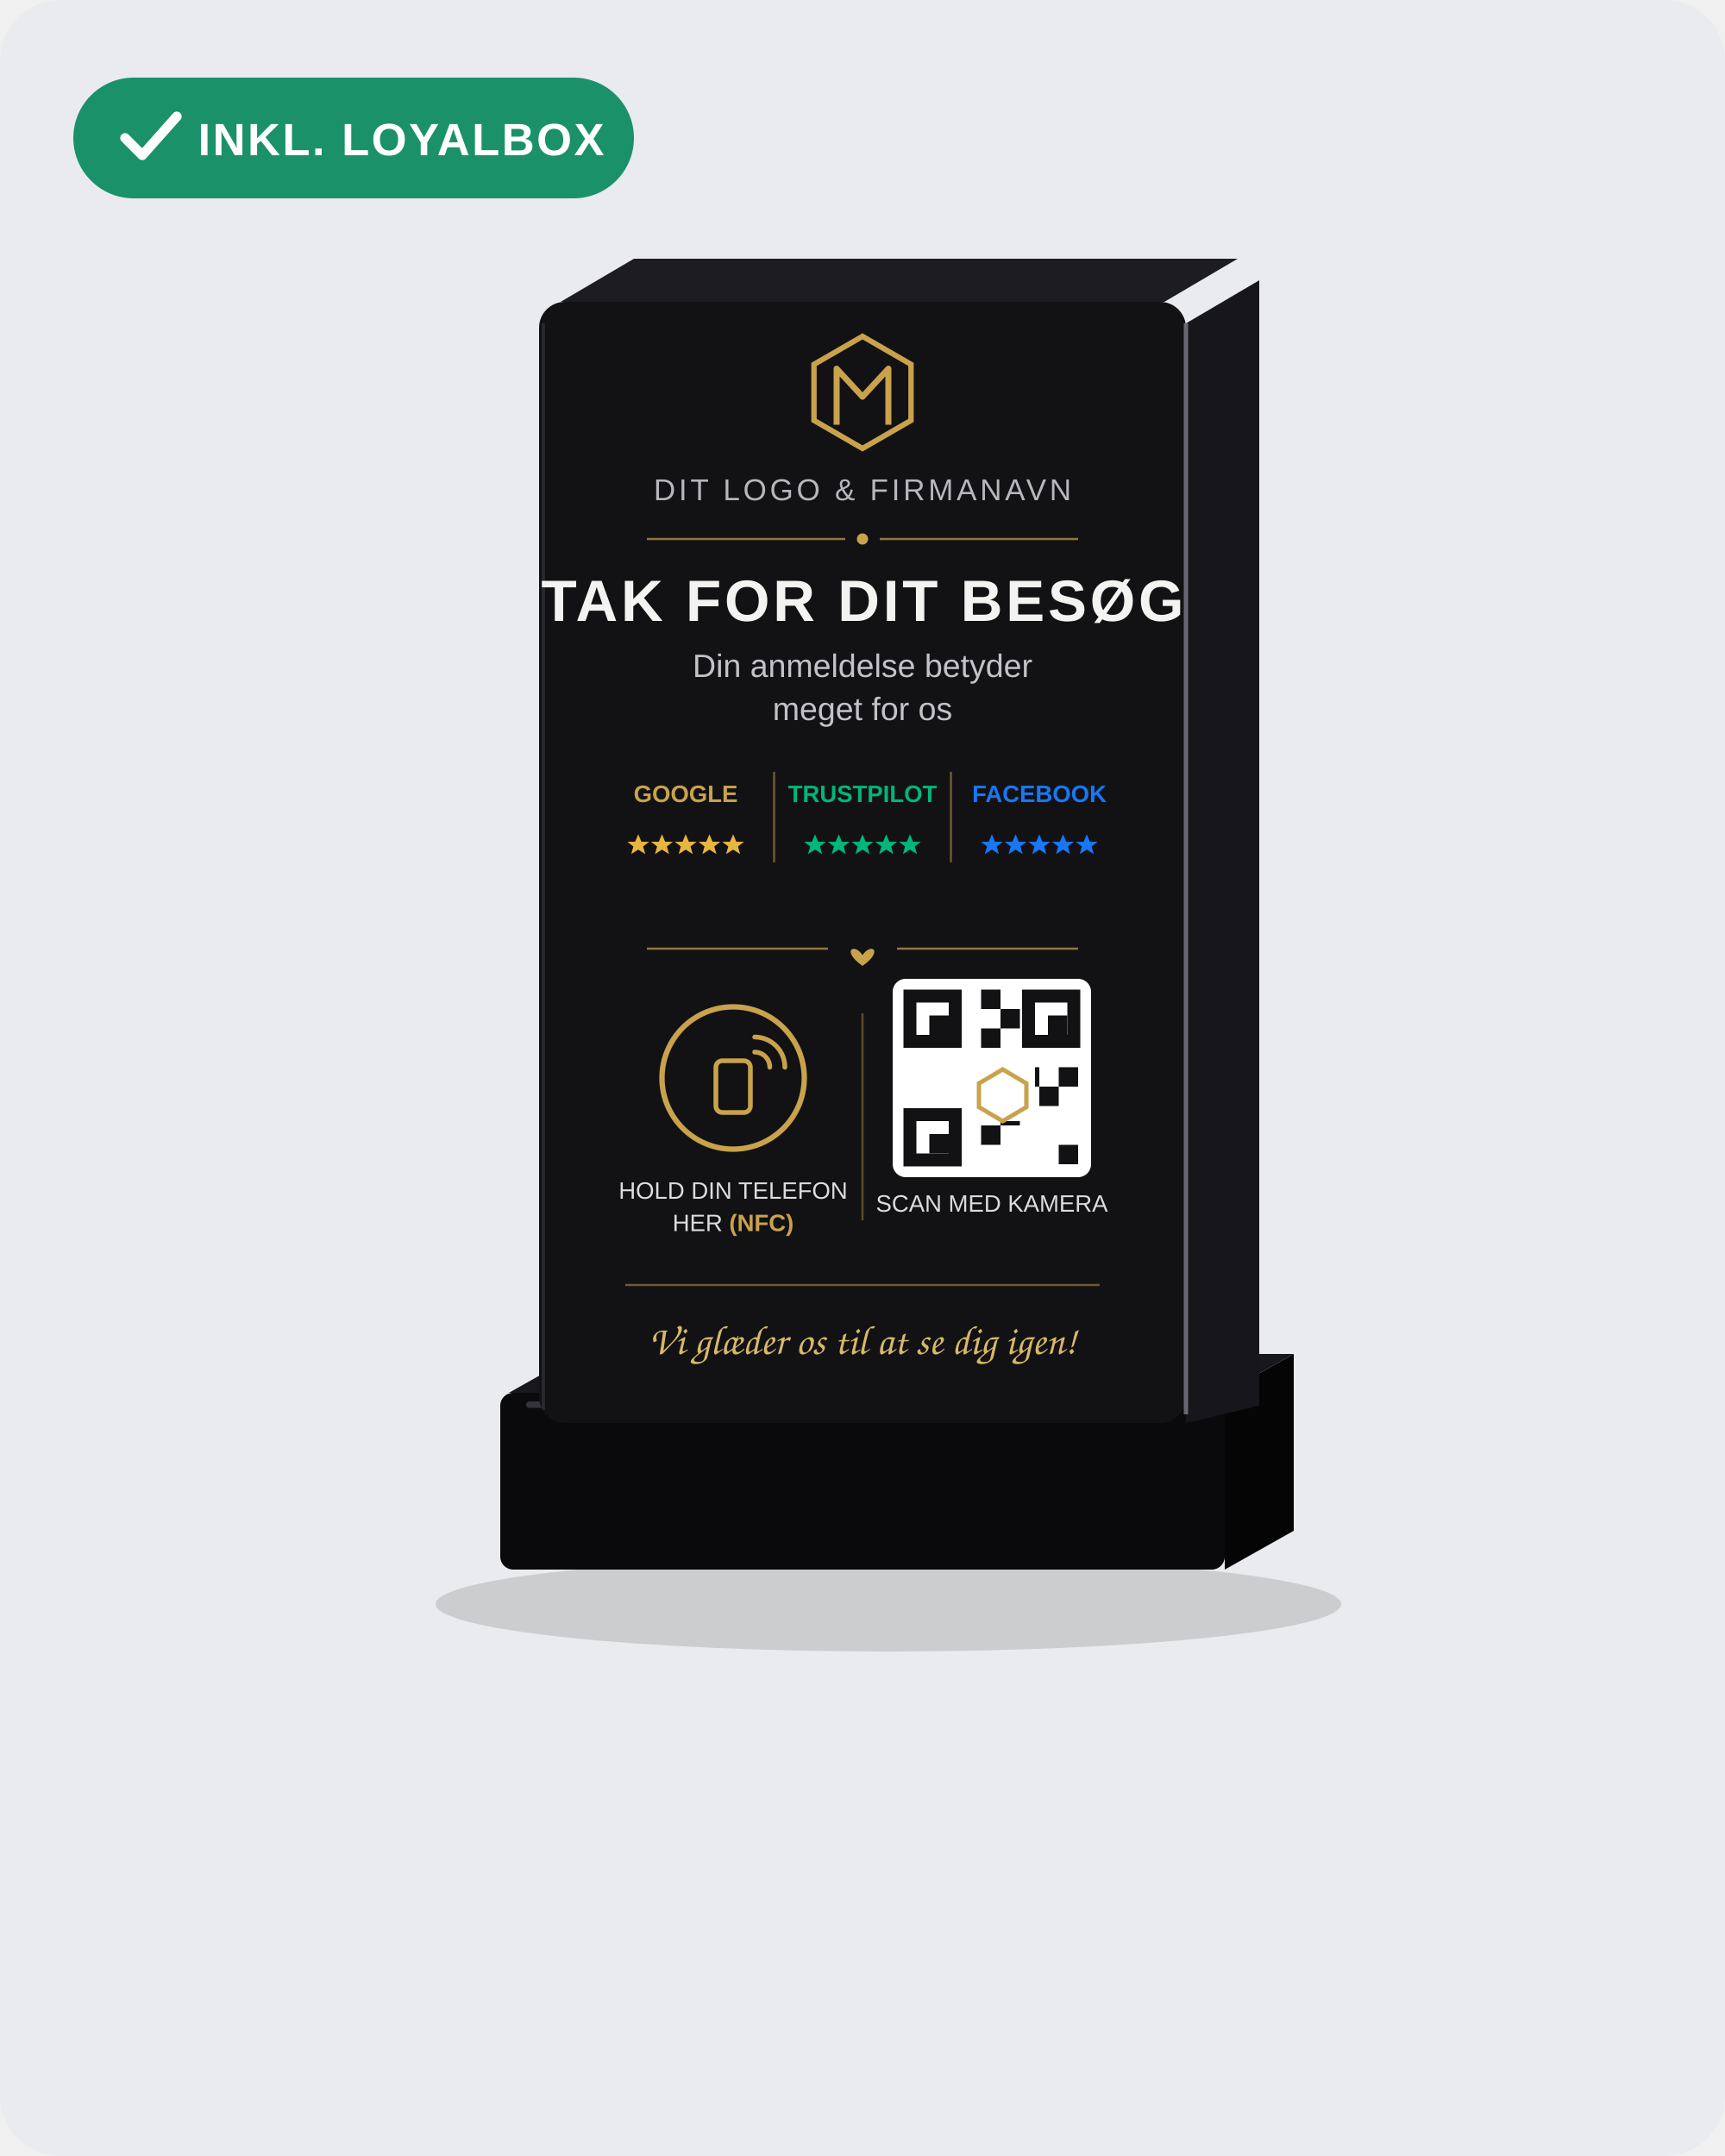
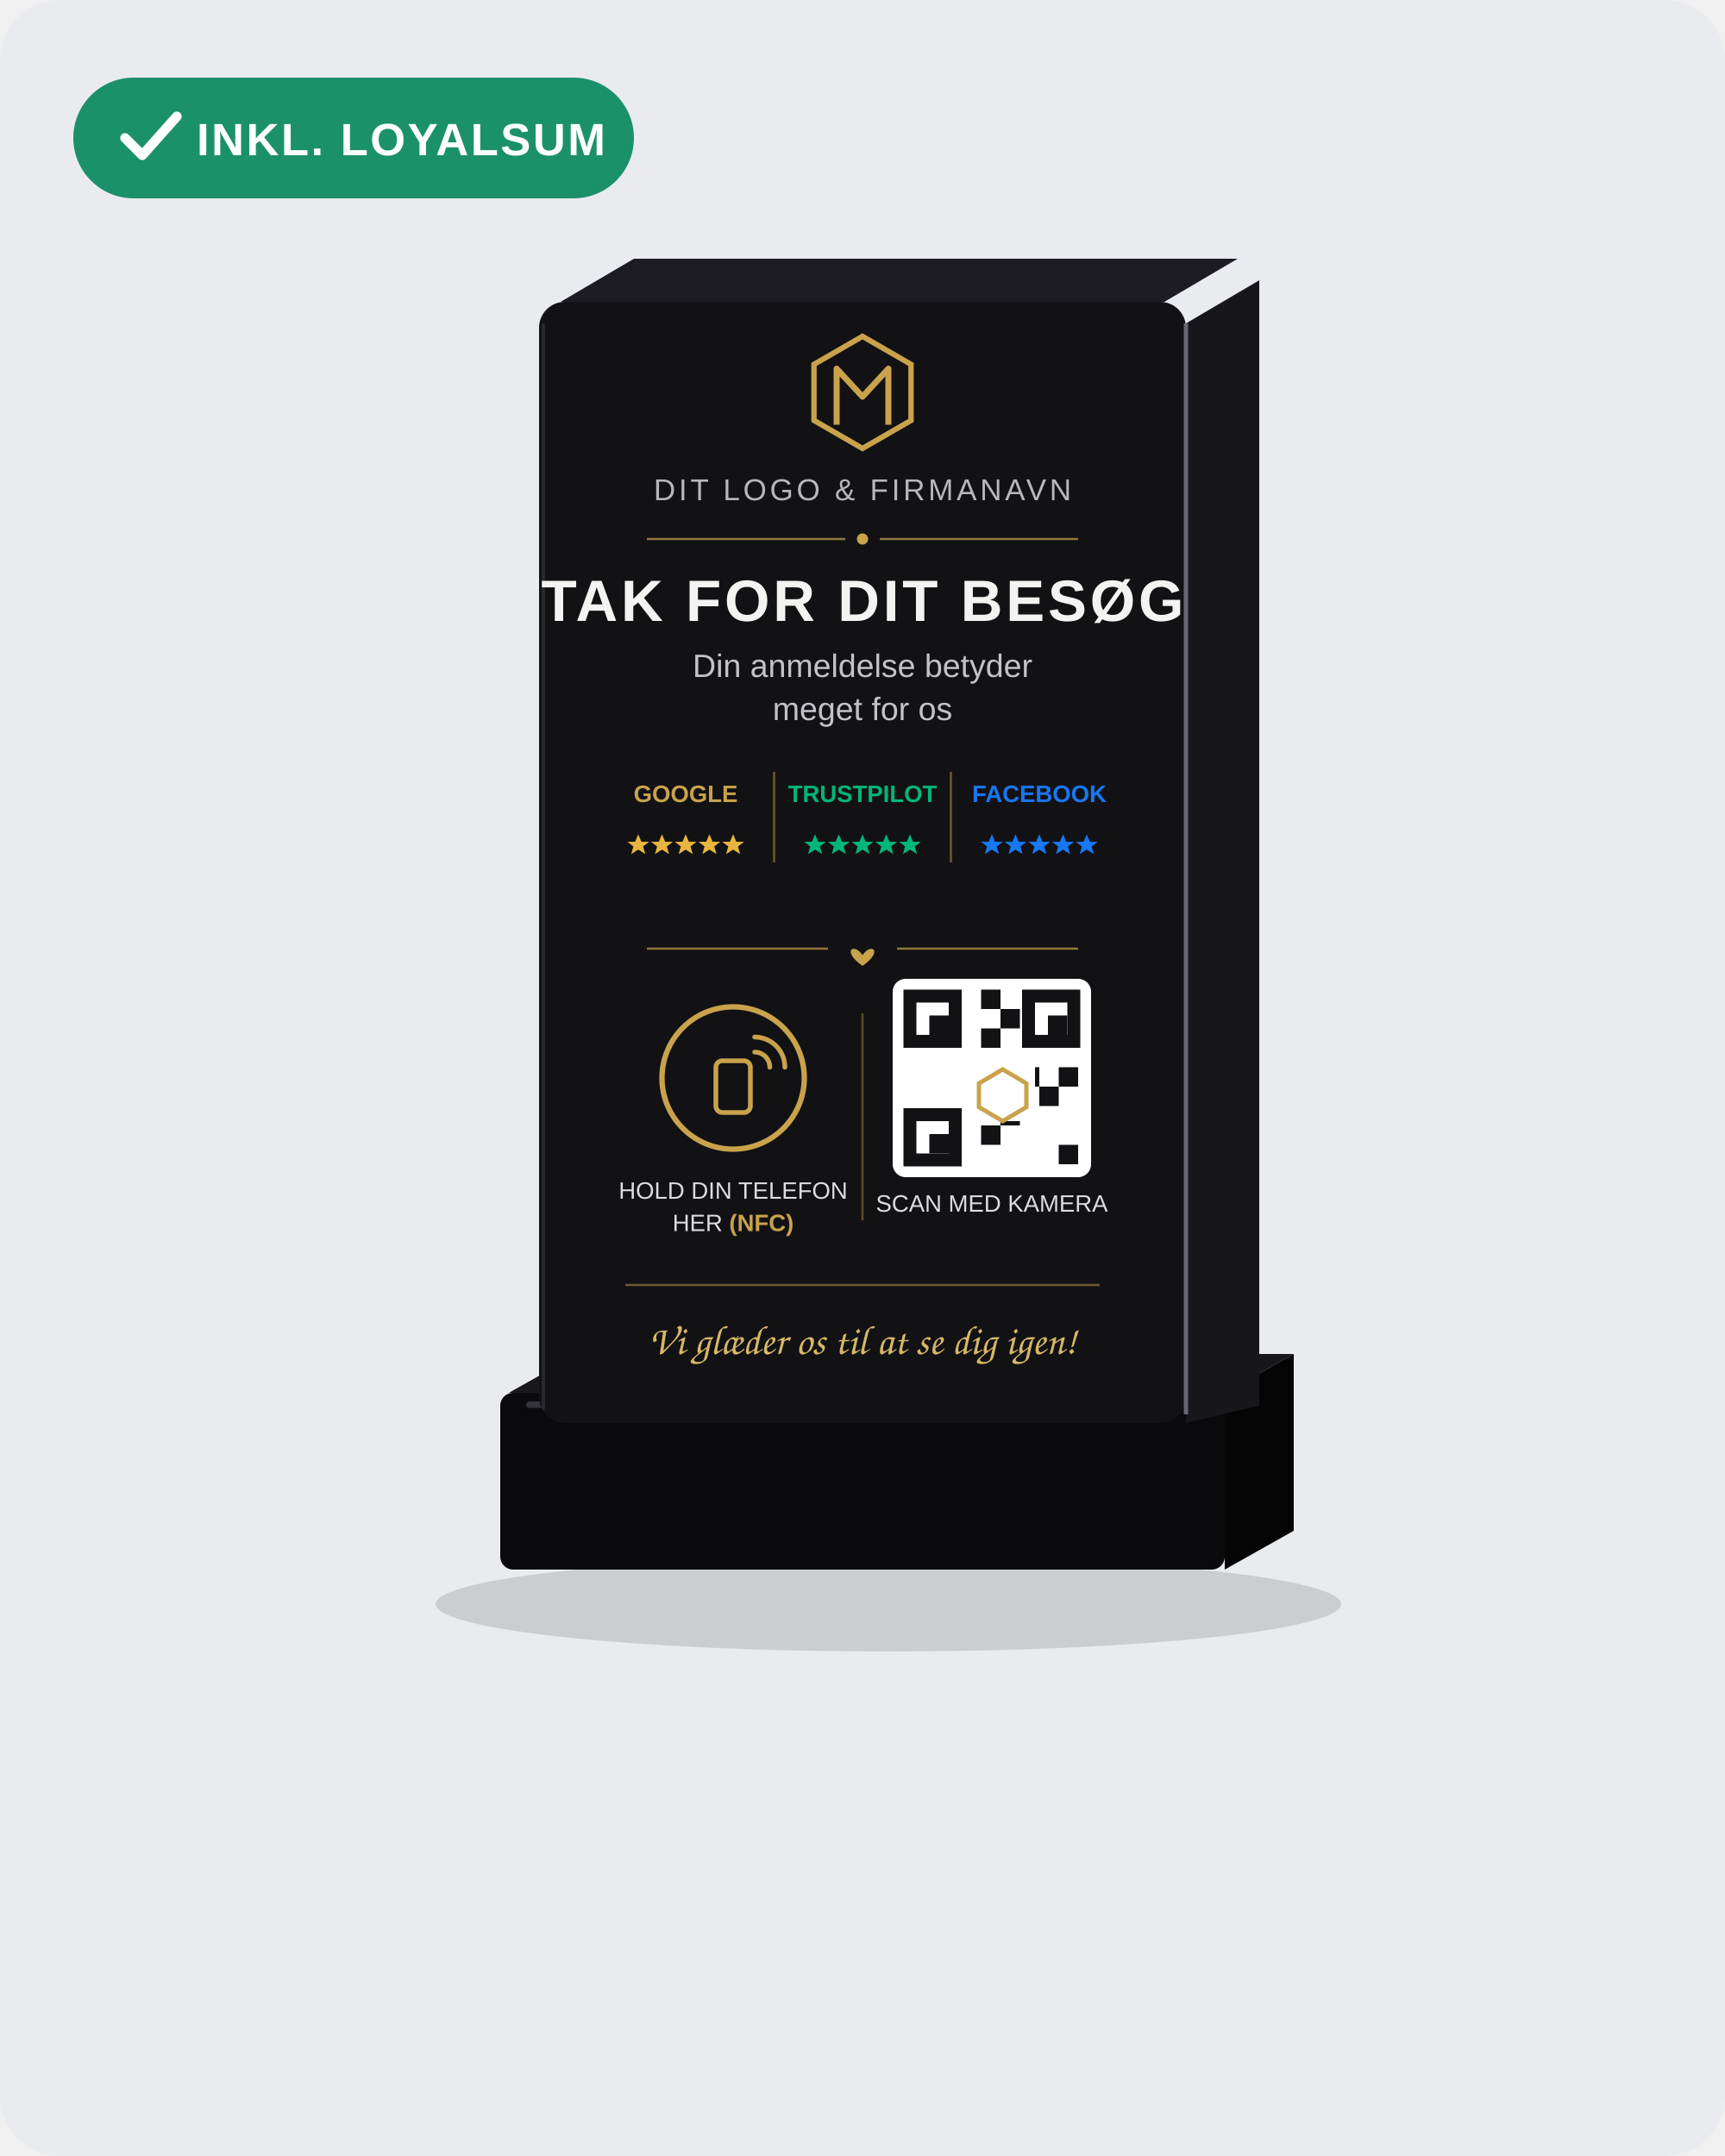
<svg xmlns="http://www.w3.org/2000/svg" viewBox="0 0 800 1000" role="img">
  <rect x="0" y="0" width="800" height="1000" rx="28" fill="#e9ebee" />
  <ellipse cx="412" cy="744" rx="210" ry="22" fill="#000000" opacity="0.13" />
  <polygon points="236,646 268,628 600,628 568,646" fill="#17171c" />
  <polygon points="568,646 600,628 600,710 568,728" fill="#050506" />
  <rect x="232" y="646" width="336" height="82" rx="6" fill="#0a0a0c" />
  <rect x="244" y="650" width="300" height="3" rx="1.5" fill="#33333a" />
  <polygon points="260,140 294,120 574,120 540,140" fill="#1c1c22" />
  <polygon points="550,150 584,130 584,652 550,660" fill="#16161b" />
  <rect x="250" y="140" width="300" height="520" rx="12" fill="#121215" />
  <line x1="550" y1="150" x2="550" y2="656" stroke="#7c7c8a" stroke-width="2" opacity="0.8" />
  <line x1="252" y1="150" x2="252" y2="654" stroke="#ffffff" stroke-width="1.5" opacity="0.10" />
  <polygon points="400,156 377.5,169 377.5,195 400,208 422.5,195 422.5,169" fill="none" stroke="#c9a24b" stroke-width="2.5" />
  <path d="M388,197 L388,171 L400,184 L412,171 L412,197" fill="none" stroke="#c9a24b" stroke-width="2.8" stroke-linejoin="round" />
  <text x="400" y="232" text-anchor="middle" font-family="Arial, sans-serif" font-size="14" fill="#b6b6bc" letter-spacing="1.5">DIT LOGO &amp; FIRMANAVN</text>
  <line x1="300" y1="250" x2="392" y2="250" stroke="#c9a24b" stroke-width="1" opacity="0.7" />
  <line x1="408" y1="250" x2="500" y2="250" stroke="#c9a24b" stroke-width="1" opacity="0.7" />
  <circle cx="400" cy="250" r="2.6" fill="#c9a24b" />
  <text x="400" y="288" text-anchor="middle" font-family="Arial, sans-serif" font-size="27" font-weight="700" fill="#f3f3f1" letter-spacing="1.5">TAK FOR DIT BESØG</text>
  <text x="400" y="314" text-anchor="middle" font-family="Arial, sans-serif" font-size="15" fill="#c2c2c8">Din anmeldelse betyder</text>
  <text x="400" y="334" text-anchor="middle" font-family="Arial, sans-serif" font-size="15" fill="#c2c2c8">meget for os</text>
  <text x="318" y="372" text-anchor="middle" font-family="Arial, sans-serif" font-size="11" font-weight="700" fill="#c9a24b">GOOGLE</text>
  <path transform="translate(296,392) scale(0.46)" d="M0,-11 L3.2,-3.4 11,-3.4 4.9,1.3 7.1,9 0,4.5 -7.1,9 -4.9,1.3 -11,-3.4 -3.2,-3.4 Z" fill="#e8b53e" />
  <path transform="translate(307,392) scale(0.46)" d="M0,-11 L3.2,-3.4 11,-3.4 4.9,1.3 7.1,9 0,4.5 -7.1,9 -4.9,1.3 -11,-3.4 -3.2,-3.4 Z" fill="#e8b53e" />
  <path transform="translate(318,392) scale(0.46)" d="M0,-11 L3.2,-3.4 11,-3.4 4.9,1.3 7.1,9 0,4.5 -7.1,9 -4.9,1.3 -11,-3.4 -3.2,-3.4 Z" fill="#e8b53e" />
  <path transform="translate(329,392) scale(0.46)" d="M0,-11 L3.2,-3.4 11,-3.4 4.9,1.3 7.1,9 0,4.5 -7.1,9 -4.9,1.3 -11,-3.4 -3.2,-3.4 Z" fill="#e8b53e" />
  <path transform="translate(340,392) scale(0.46)" d="M0,-11 L3.2,-3.4 11,-3.4 4.9,1.3 7.1,9 0,4.5 -7.1,9 -4.9,1.3 -11,-3.4 -3.2,-3.4 Z" fill="#e8b53e" />
  <text x="400" y="372" text-anchor="middle" font-family="Arial, sans-serif" font-size="11" font-weight="700" fill="#00b67a">TRUSTPILOT</text>
  <path transform="translate(378,392) scale(0.46)" d="M0,-11 L3.2,-3.4 11,-3.4 4.9,1.3 7.1,9 0,4.5 -7.1,9 -4.9,1.3 -11,-3.4 -3.2,-3.4 Z" fill="#00b67a" />
  <path transform="translate(389,392) scale(0.46)" d="M0,-11 L3.2,-3.4 11,-3.4 4.9,1.3 7.1,9 0,4.5 -7.1,9 -4.9,1.3 -11,-3.4 -3.2,-3.4 Z" fill="#00b67a" />
  <path transform="translate(400,392) scale(0.46)" d="M0,-11 L3.2,-3.4 11,-3.4 4.9,1.3 7.1,9 0,4.5 -7.1,9 -4.9,1.3 -11,-3.4 -3.2,-3.4 Z" fill="#00b67a" />
  <path transform="translate(411,392) scale(0.46)" d="M0,-11 L3.2,-3.4 11,-3.4 4.9,1.3 7.1,9 0,4.5 -7.1,9 -4.9,1.3 -11,-3.4 -3.2,-3.4 Z" fill="#00b67a" />
  <path transform="translate(422,392) scale(0.46)" d="M0,-11 L3.2,-3.4 11,-3.4 4.9,1.3 7.1,9 0,4.5 -7.1,9 -4.9,1.3 -11,-3.4 -3.2,-3.4 Z" fill="#00b67a" />
  <text x="482" y="372" text-anchor="middle" font-family="Arial, sans-serif" font-size="11" font-weight="700" fill="#1877f2">FACEBOOK</text>
  <path transform="translate(460,392) scale(0.46)" d="M0,-11 L3.2,-3.4 11,-3.4 4.9,1.3 7.1,9 0,4.5 -7.1,9 -4.9,1.3 -11,-3.4 -3.2,-3.4 Z" fill="#1877f2" />
  <path transform="translate(471,392) scale(0.46)" d="M0,-11 L3.2,-3.4 11,-3.4 4.9,1.3 7.1,9 0,4.5 -7.1,9 -4.9,1.3 -11,-3.4 -3.2,-3.4 Z" fill="#1877f2" />
  <path transform="translate(482,392) scale(0.46)" d="M0,-11 L3.2,-3.4 11,-3.4 4.9,1.3 7.1,9 0,4.5 -7.1,9 -4.9,1.3 -11,-3.4 -3.2,-3.4 Z" fill="#1877f2" />
  <path transform="translate(493,392) scale(0.46)" d="M0,-11 L3.2,-3.4 11,-3.4 4.9,1.3 7.1,9 0,4.5 -7.1,9 -4.9,1.3 -11,-3.4 -3.2,-3.4 Z" fill="#1877f2" />
  <path transform="translate(504,392) scale(0.46)" d="M0,-11 L3.2,-3.4 11,-3.4 4.9,1.3 7.1,9 0,4.5 -7.1,9 -4.9,1.3 -11,-3.4 -3.2,-3.4 Z" fill="#1877f2" />
  <line x1="359" y1="358" x2="359" y2="400" stroke="#c9a24b" stroke-width="1" opacity="0.5" />
  <line x1="441" y1="358" x2="441" y2="400" stroke="#c9a24b" stroke-width="1" opacity="0.5" />
  <line x1="300" y1="440" x2="384" y2="440" stroke="#c9a24b" stroke-width="1" opacity="0.7" />
  <line x1="416" y1="440" x2="500" y2="440" stroke="#c9a24b" stroke-width="1" opacity="0.7" />
  <path transform="translate(400,440)" d="M0,3 C-4,-3 -10,1 0,8 C10,1 4,-3 0,3 Z" fill="#c9a24b" />
  <line x1="400" y1="470" x2="400" y2="566" stroke="#c9a24b" stroke-width="1" opacity="0.4" />
  <circle cx="340" cy="500" r="33" fill="none" stroke="#c9a24b" stroke-width="2.5" />
  <rect x="332" y="492" width="16" height="24" rx="3" fill="none" stroke="#c9a24b" stroke-width="2.2" />
  <g fill="none" stroke="#c9a24b" stroke-width="2.2" stroke-linecap="round">
    <path d="M350,488 a7,7 0 0 1 7,7" />
    <path d="M350,481 a14,14 0 0 1 14,14" />
  </g>
  <text x="340" y="556" text-anchor="middle" font-family="Arial, sans-serif" font-size="11" fill="#dcdce0">HOLD DIN TELEFON</text>
  <text x="340" y="571" text-anchor="middle" font-family="Arial, sans-serif" font-size="11" fill="#dcdce0">HER <tspan fill="#c9a24b" font-weight="700">(NFC)</tspan>
  </text>
  <rect x="414" y="454" width="92" height="92" rx="6" fill="#ffffff" />
  <g fill="#121215">
    <rect x="419" y="459" width="27" height="27" />
    <rect x="425" y="465" width="15" height="15" fill="#ffffff" />
    <rect x="431" y="471" width="9" height="9" fill="#121215" />
    <rect x="474" y="459" width="27" height="27" />
    <rect x="480" y="465" width="15" height="15" fill="#ffffff" />
    <rect x="486" y="471" width="9" height="9" fill="#121215" />
    <rect x="419" y="514" width="27" height="27" />
    <rect x="425" y="520" width="15" height="15" fill="#ffffff" />
    <rect x="431" y="526" width="9" height="9" fill="#121215" />
    <rect x="455" y="459" width="9" height="9" />
    <rect x="464" y="468" width="9" height="9" />
    <rect x="455" y="477" width="9" height="9" />
    <rect x="491" y="495" width="9" height="9" />
    <rect x="482" y="504" width="9" height="9" />
    <rect x="464" y="513" width="9" height="9" />
    <rect x="455" y="522" width="9" height="9" />
    <rect x="491" y="531" width="9" height="9" />
    <rect x="473" y="495" width="9" height="9" />
  </g>
  <rect x="450" y="490" width="30" height="30" rx="3" fill="#ffffff" />
  <polygon points="465,496 454,502.5 454,513.5 465,520 476,513.5 476,502.5" fill="none" stroke="#c9a24b" stroke-width="2" />
  <text x="460" y="562" text-anchor="middle" font-family="Arial, sans-serif" font-size="11" fill="#dcdce0">SCAN MED KAMERA</text>
  <line x1="290" y1="596" x2="510" y2="596" stroke="#c9a24b" stroke-width="1" opacity="0.5" />
  <text x="400" y="628" text-anchor="middle" font-family="'Segoe Script','Brush Script MT',cursive" font-style="italic" font-size="19" fill="#d8b866">Vi glæder os til at se dig igen!</text>
  <g>
    <rect x="34" y="36" width="260" height="56" rx="28" fill="#1b916a" />
    <path d="M58,64 l8,8 l16,-18" fill="none" stroke="#ffffff" stroke-width="4.5" stroke-linecap="round" stroke-linejoin="round" />
-     <text x="186" y="72" text-anchor="middle" font-family="Arial, sans-serif" font-size="21" font-weight="700" fill="#ffffff" letter-spacing="1">INKL. LOYALBOX</text>
+     <text x="186" y="72" text-anchor="middle" font-family="Arial, sans-serif" font-size="21" font-weight="700" fill="#ffffff" letter-spacing="1">INKL. LOYALSUM</text>
  </g>
</svg>
